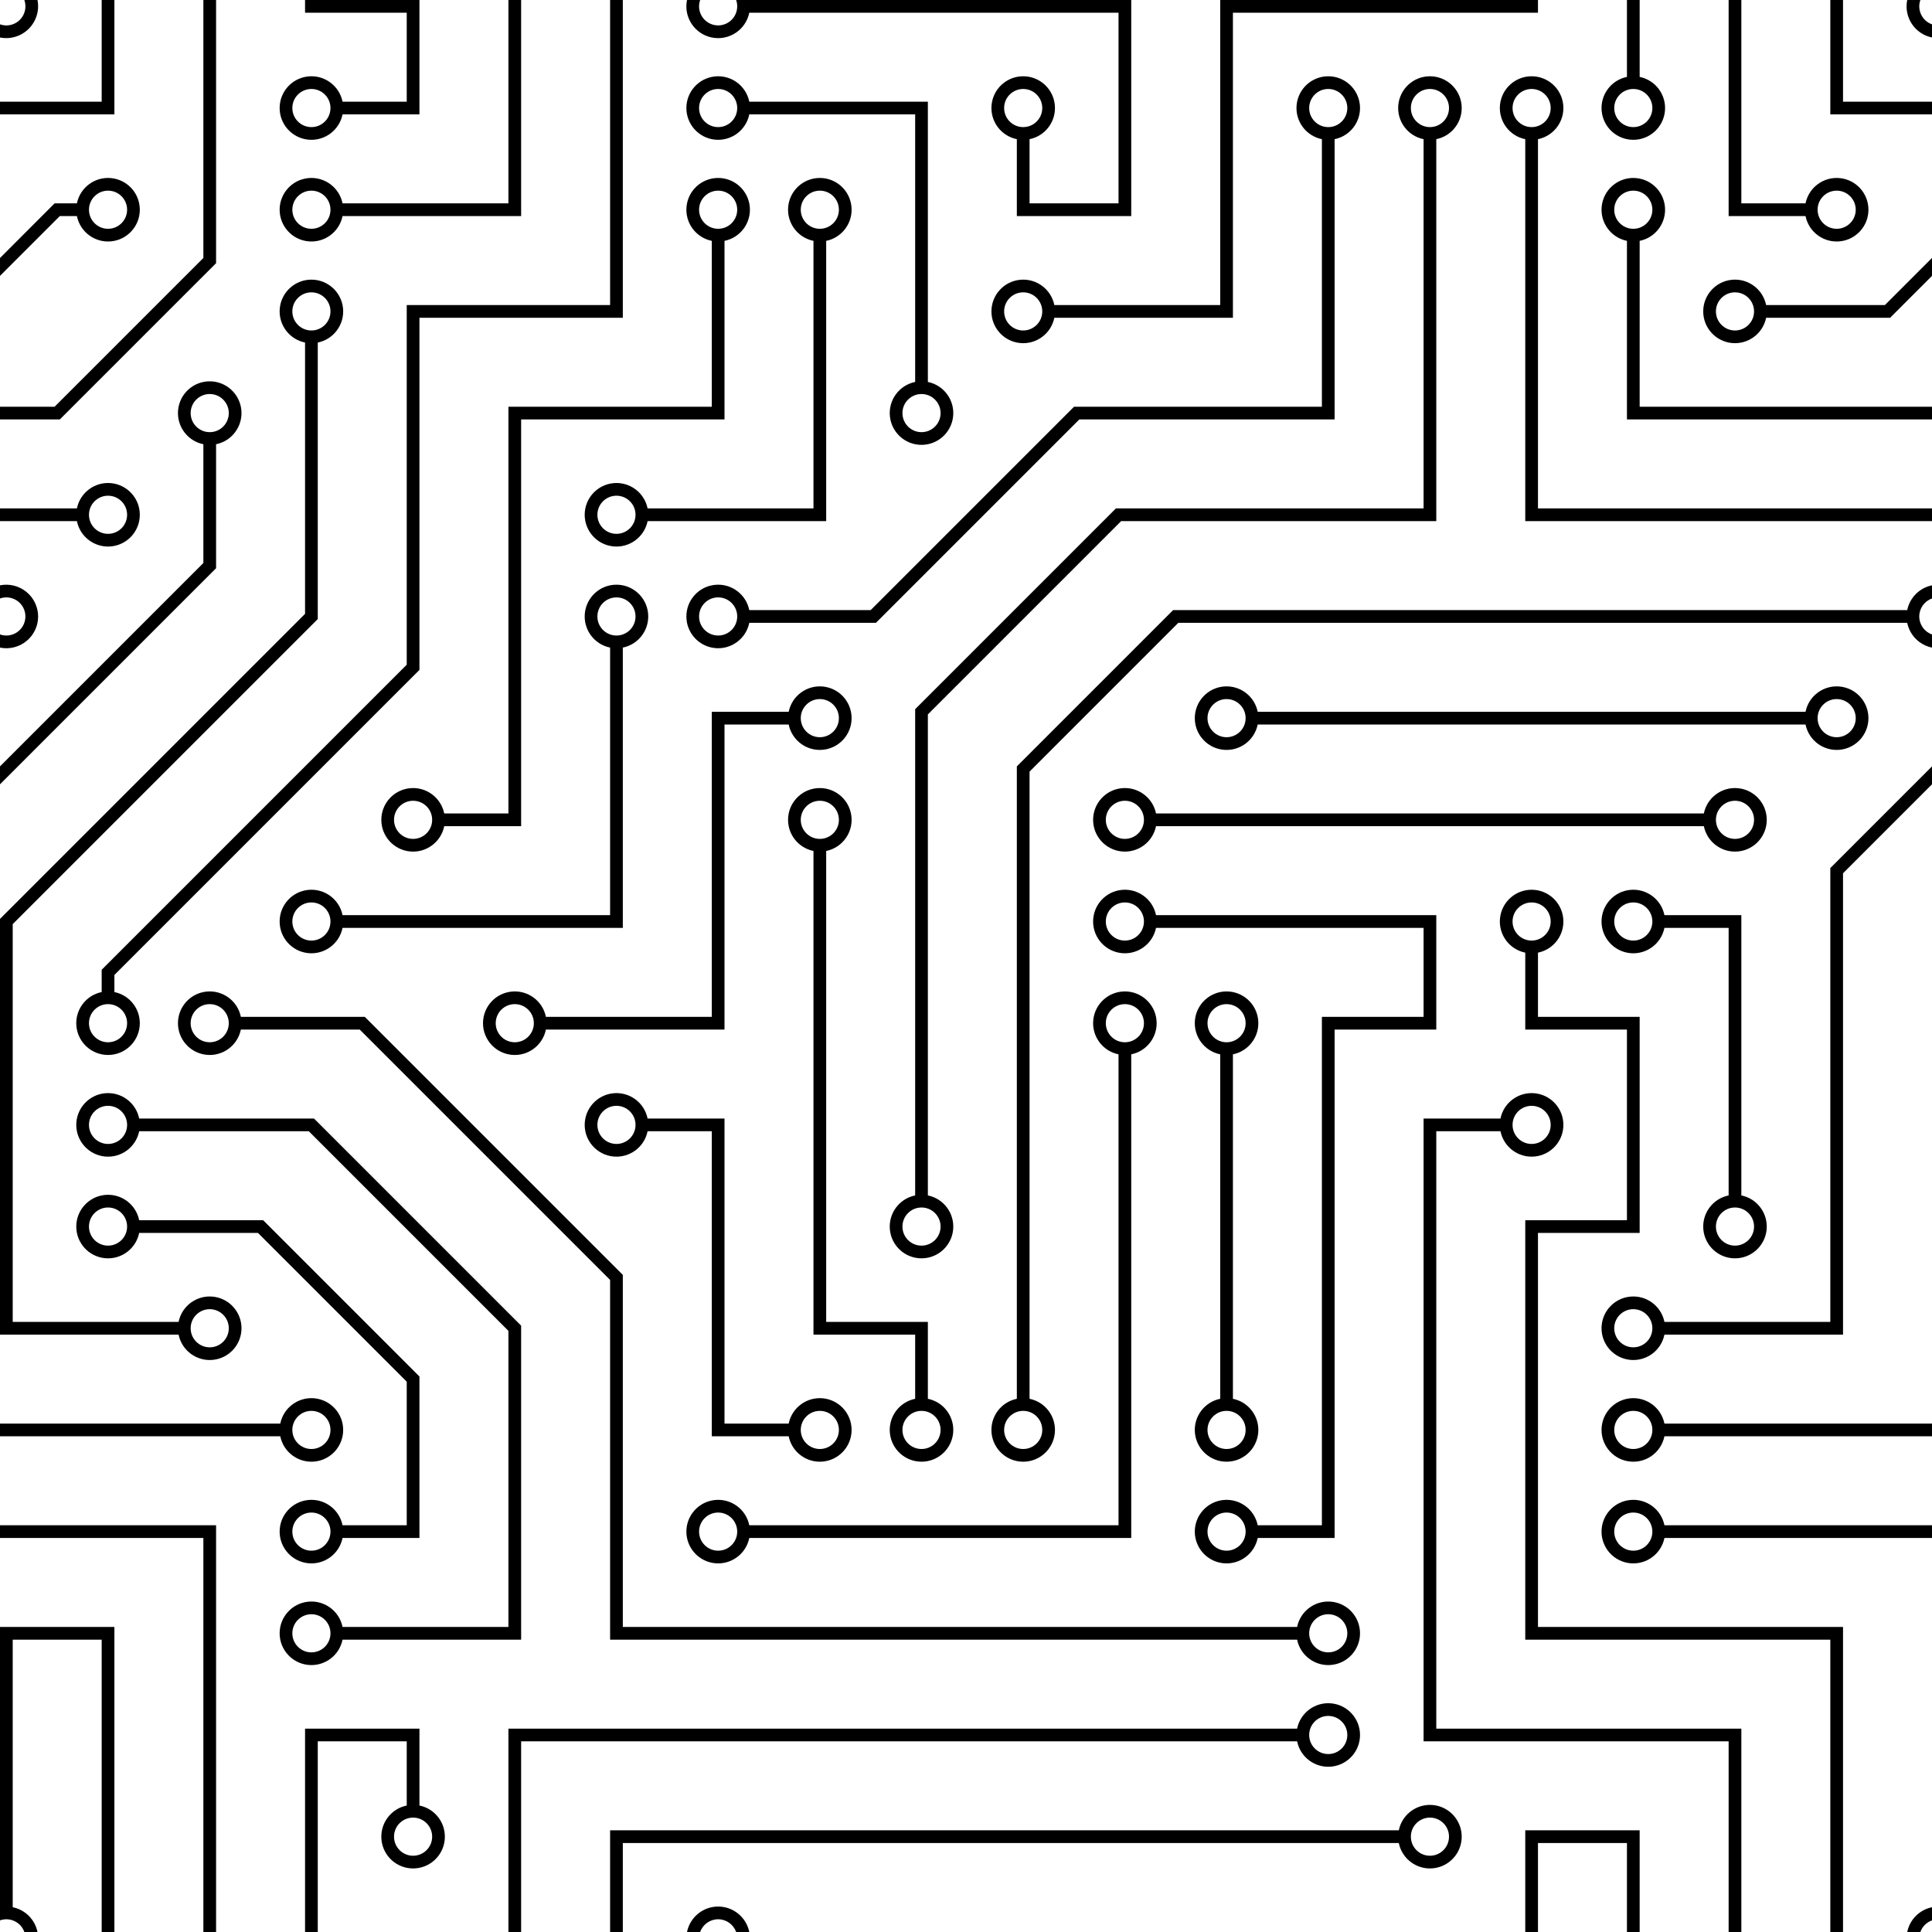
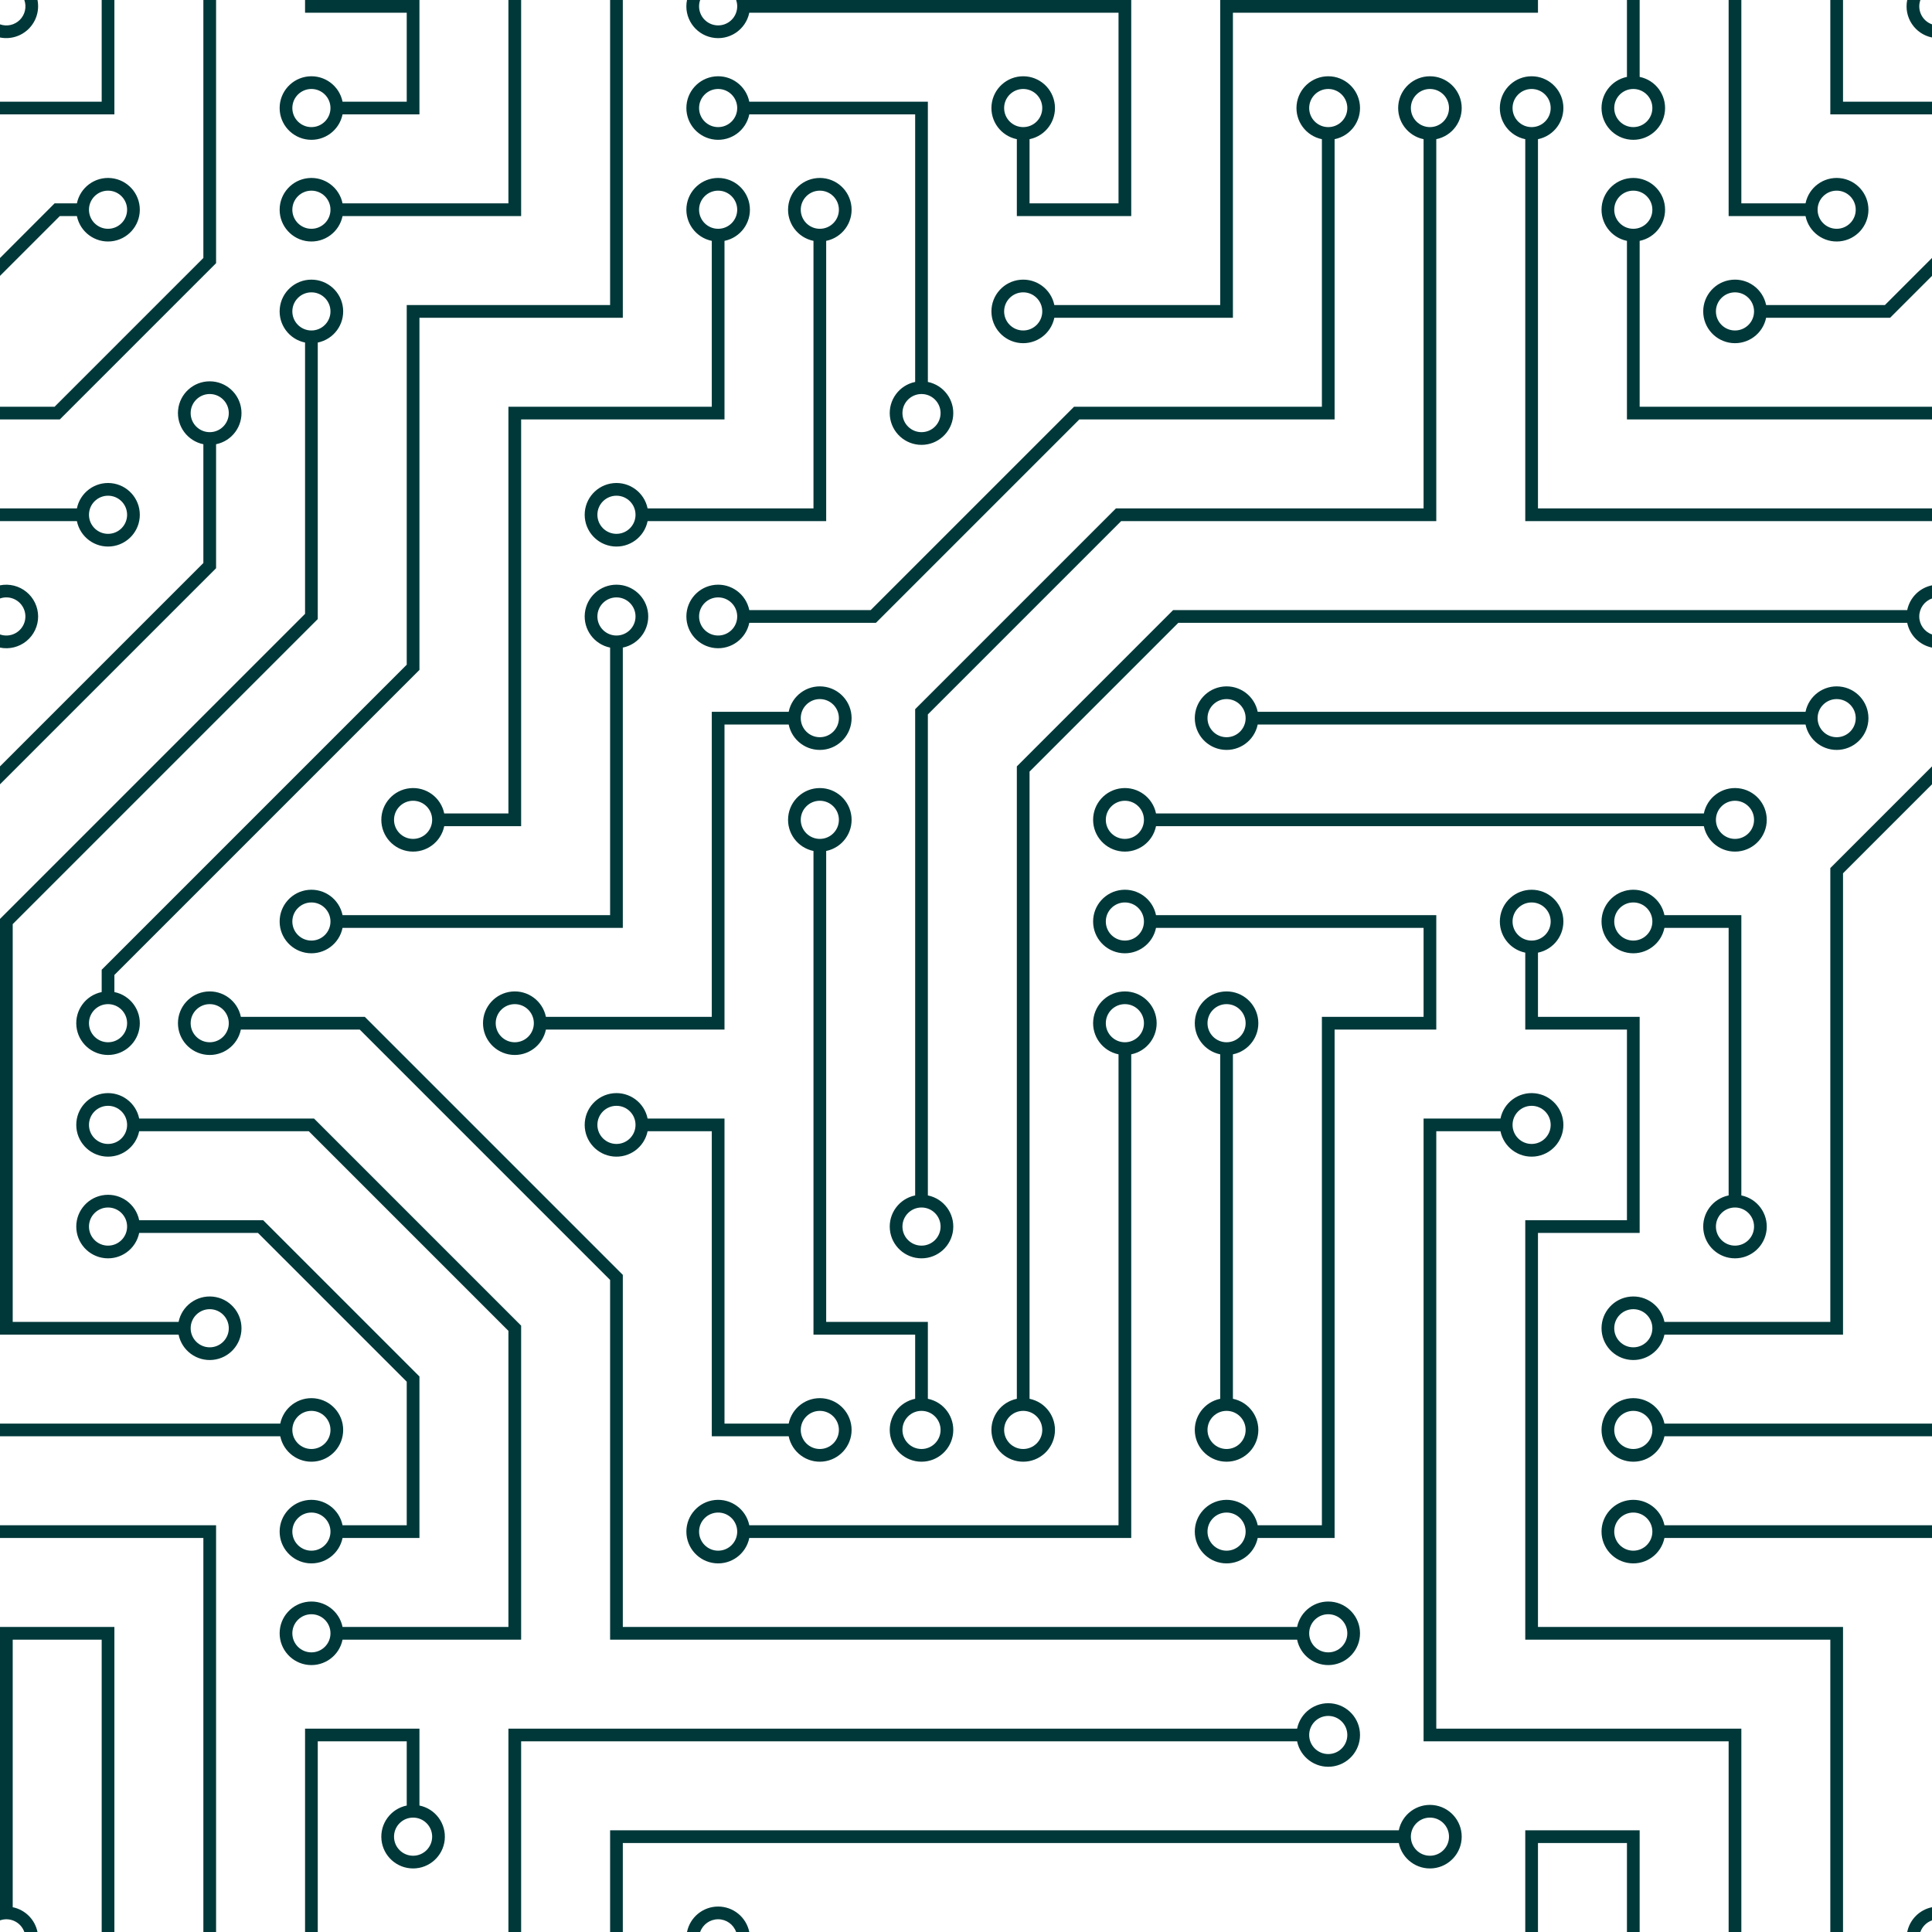
<svg xmlns="http://www.w3.org/2000/svg" viewBox="0 0 304 304" width="304" height="304">
-   <path fill="#000" d="M44.1 224a5 5 0 1 1 0 2H0v-2h44.1zm160 48a5 5 0 1 1 0 2H82v-2h122.1zm57.8-46a5 5 0 1 1 0-2H304v2h-42.1zm0 16a5 5 0 1 1 0-2H304v2h-42.1zm6.2-114a5 5 0 1 1 0 2h-86.2a5 5 0 1 1 0-2h86.2zm-256-48a5 5 0 1 1 0 2H0v-2h12.1zm185.8 34a5 5 0 1 1 0-2h86.2a5 5 0 1 1 0 2h-86.2zM258 12.1a5 5 0 1 1-2 0V0h2v12.1zm-64 208a5 5 0 1 1-2 0v-54.2a5 5 0 1 1 2 0v54.2zm48-198.2V80h62v2h-64V21.9a5 5 0 1 1 2 0zm16 16V64h46v2h-48V37.9a5 5 0 1 1 2 0zm-128 96V208h16v12.1a5 5 0 1 1-2 0V210h-16v-76.1a5 5 0 1 1 2 0zm-5.9-21.9a5 5 0 1 1 0 2H114v48H85.9a5 5 0 1 1 0-2H112v-48h12.1zm-6.2 130a5 5 0 1 1 0-2H176v-74.1a5 5 0 1 1 2 0V242h-60.1zm-16-64a5 5 0 1 1 0-2H114v48h10.1a5 5 0 1 1 0 2H112v-48h-10.1zM66 284.1a5 5 0 1 1-2 0V274H50v30h-2v-32h18v12.1zM236.1 176a5 5 0 1 1 0 2H226v94h48v32h-2v-30h-48v-98h12.1zm25.8-30a5 5 0 1 1 0-2H274v44.1a5 5 0 1 1-2 0V146h-10.1zm-64 96a5 5 0 1 1 0-2H208v-80h16v-14h-42.1a5 5 0 1 1 0-2H226v18h-16v80h-12.1zm86.2-210a5 5 0 1 1 0 2H272V0h2v32h10.1zM98 101.9V146H53.9a5 5 0 1 1 0-2H96v-42.1a5 5 0 1 1 2 0zM53.9 34a5 5 0 1 1 0-2H80V0h2v34H53.9zm60.1 3.9V66H82v64H69.9a5 5 0 1 1 0-2H80V64h32V37.9a5 5 0 1 1 2 0zM101.9 82a5 5 0 1 1 0-2H128V37.9a5 5 0 1 1 2 0V82h-28.1zm16-64a5 5 0 1 1 0-2H146v44.1a5 5 0 1 1-2 0V18h-26.1zm102.2 270a5 5 0 1 1 0 2H98v14h-2v-16h124.1zM242 149.9V160h16v34h-16v62h48v48h-2v-46h-48v-66h16v-30h-16v-12.1a5 5 0 1 1 2 0zM53.9 18a5 5 0 1 1 0-2H64V2H48V0h18v18H53.9zm112 32a5 5 0 1 1 0-2H192V0h50v2h-48v48h-28.1zm-48-48a5 5 0 0 1-9.8-2h2.07a3 3 0 1 0 5.66 0H178v34h-18V21.9a5 5 0 1 1 2 0V32h14V2h-58.1zm0 96a5 5 0 1 1 0-2H137l32-32h39V21.9a5 5 0 1 1 2 0V66h-40.17l-32 32H117.9zm28.1 90.1a5 5 0 1 1-2 0v-76.51L175.59 80H224V21.9a5 5 0 1 1 2 0V82h-49.59L146 112.41v75.69zm16 32a5 5 0 1 1-2 0v-99.51L184.59 96H300.1a5 5 0 0 1 3.9-3.9v2.07a3 3 0 0 0 0 5.66v2.07a5 5 0 0 1-3.9-3.9H185.41L162 121.41v98.69zm-144-64a5 5 0 1 1-2 0v-3.51l48-48V48h32V0h2v50H66v55.41l-48 48v2.69zM50 53.9v43.51l-48 48V208h26.1a5 5 0 1 1 0 2H0v-65.41l48-48V53.9a5 5 0 1 1 2 0zm-16 16V89.41l-34 34v-2.82l32-32V69.9a5 5 0 1 1 2 0zM12.1 32a5 5 0 1 1 0 2H9.41L0 43.41V40.6L8.59 32h3.51zm265.8 18a5 5 0 1 1 0-2h18.69l7.41-7.41v2.82L297.41 50H277.9zm-16 160a5 5 0 1 1 0-2H288v-71.41l16-16v2.82l-14 14V210h-28.1zm-208 32a5 5 0 1 1 0-2H64v-22.59L40.59 194H21.9a5 5 0 1 1 0-2H41.41L66 216.59V242H53.9zm150.2 14a5 5 0 1 1 0 2H96v-56.6L56.6 162H37.9a5 5 0 1 1 0-2h19.5L98 200.6V256h106.1zm-150.2 2a5 5 0 1 1 0-2H80v-46.59L48.59 178H21.9a5 5 0 1 1 0-2H49.41L82 208.59V258H53.9zM34 39.8v1.61L9.41 66H0v-2h8.59L32 40.59V0h2v39.8zM2 300.1a5 5 0 0 1 3.9 3.9H3.83A3 3 0 0 0 0 302.17V256h18v48h-2v-46H2v42.1zM34 241v63h-2v-62H0v-2h34v1zM17 18H0v-2h16V0h2v18h-1zm273-2h14v2h-16V0h2v16zm-32 273v15h-2v-14h-14v14h-2v-16h18v1zM0 92.1A5.02 5.02 0 0 1 6 97a5 5 0 0 1-6 4.9v-2.07a3 3 0 1 0 0-5.66V92.1zM80 272h2v32h-2v-32zm37.9 32h-2.07a3 3 0 0 0-5.66 0h-2.07a5 5 0 0 1 9.8 0zM5.9 0A5.02 5.02 0 0 1 0 5.9V3.83A3 3 0 0 0 3.83 0H5.9zm294.2 0h2.07A3 3 0 0 0 304 3.83V5.9a5 5 0 0 1-3.9-5.9zm3.9 300.1v2.07a3 3 0 0 0-1.83 1.83h-2.07a5 5 0 0 1 3.9-3.9zM97 100a3 3 0 1 0 0-6 3 3 0 0 0 0 6zm0-16a3 3 0 1 0 0-6 3 3 0 0 0 0 6zm16 16a3 3 0 1 0 0-6 3 3 0 0 0 0 6zm16 16a3 3 0 1 0 0-6 3 3 0 0 0 0 6zm0 16a3 3 0 1 0 0-6 3 3 0 0 0 0 6zm-48 32a3 3 0 1 0 0-6 3 3 0 0 0 0 6zm16 16a3 3 0 1 0 0-6 3 3 0 0 0 0 6zm32 48a3 3 0 1 0 0-6 3 3 0 0 0 0 6zm-16 16a3 3 0 1 0 0-6 3 3 0 0 0 0 6zm32-16a3 3 0 1 0 0-6 3 3 0 0 0 0 6zm0-32a3 3 0 1 0 0-6 3 3 0 0 0 0 6zm16 32a3 3 0 1 0 0-6 3 3 0 0 0 0 6zm32 16a3 3 0 1 0 0-6 3 3 0 0 0 0 6zm0-16a3 3 0 1 0 0-6 3 3 0 0 0 0 6zm-16-64a3 3 0 1 0 0-6 3 3 0 0 0 0 6zm16 0a3 3 0 1 0 0-6 3 3 0 0 0 0 6zm16 96a3 3 0 1 0 0-6 3 3 0 0 0 0 6zm0 16a3 3 0 1 0 0-6 3 3 0 0 0 0 6zm16 16a3 3 0 1 0 0-6 3 3 0 0 0 0 6zm16-144a3 3 0 1 0 0-6 3 3 0 0 0 0 6zm0 32a3 3 0 1 0 0-6 3 3 0 0 0 0 6zm16-32a3 3 0 1 0 0-6 3 3 0 0 0 0 6zm16-16a3 3 0 1 0 0-6 3 3 0 0 0 0 6zm-96 0a3 3 0 1 0 0-6 3 3 0 0 0 0 6zm0 16a3 3 0 1 0 0-6 3 3 0 0 0 0 6zm16-32a3 3 0 1 0 0-6 3 3 0 0 0 0 6zm96 0a3 3 0 1 0 0-6 3 3 0 0 0 0 6zm-16-64a3 3 0 1 0 0-6 3 3 0 0 0 0 6zm16-16a3 3 0 1 0 0-6 3 3 0 0 0 0 6zm-32 0a3 3 0 1 0 0-6 3 3 0 0 0 0 6zm0-16a3 3 0 1 0 0-6 3 3 0 0 0 0 6zm-16 0a3 3 0 1 0 0-6 3 3 0 0 0 0 6zm-16 0a3 3 0 1 0 0-6 3 3 0 0 0 0 6zm-16 0a3 3 0 1 0 0-6 3 3 0 0 0 0 6zM49 36a3 3 0 1 0 0-6 3 3 0 0 0 0 6zm-32 0a3 3 0 1 0 0-6 3 3 0 0 0 0 6zm32 16a3 3 0 1 0 0-6 3 3 0 0 0 0 6zM33 68a3 3 0 1 0 0-6 3 3 0 0 0 0 6zm16-48a3 3 0 1 0 0-6 3 3 0 0 0 0 6zm0 240a3 3 0 1 0 0-6 3 3 0 0 0 0 6zm16 32a3 3 0 1 0 0-6 3 3 0 0 0 0 6zm-16-64a3 3 0 1 0 0-6 3 3 0 0 0 0 6zm0 16a3 3 0 1 0 0-6 3 3 0 0 0 0 6zm-16-32a3 3 0 1 0 0-6 3 3 0 0 0 0 6zm80-176a3 3 0 1 0 0-6 3 3 0 0 0 0 6zm16 0a3 3 0 1 0 0-6 3 3 0 0 0 0 6zm-16-16a3 3 0 1 0 0-6 3 3 0 0 0 0 6zm32 48a3 3 0 1 0 0-6 3 3 0 0 0 0 6zm16-16a3 3 0 1 0 0-6 3 3 0 0 0 0 6zm0-32a3 3 0 1 0 0-6 3 3 0 0 0 0 6zm112 176a3 3 0 1 0 0-6 3 3 0 0 0 0 6zm-16 16a3 3 0 1 0 0-6 3 3 0 0 0 0 6zm0 16a3 3 0 1 0 0-6 3 3 0 0 0 0 6zm0 16a3 3 0 1 0 0-6 3 3 0 0 0 0 6zM17 180a3 3 0 1 0 0-6 3 3 0 0 0 0 6zm0 16a3 3 0 1 0 0-6 3 3 0 0 0 0 6zm0-32a3 3 0 1 0 0-6 3 3 0 0 0 0 6zm16 0a3 3 0 1 0 0-6 3 3 0 0 0 0 6zM17 84a3 3 0 1 0 0-6 3 3 0 0 0 0 6zm32 64a3 3 0 1 0 0-6 3 3 0 0 0 0 6zm16-16a3 3 0 1 0 0-6 3 3 0 0 0 0 6z" />
+   <path fill="#003839" d="M44.1 224a5 5 0 1 1 0 2H0v-2h44.1zm160 48a5 5 0 1 1 0 2H82v-2h122.1zm57.8-46a5 5 0 1 1 0-2H304v2h-42.1zm0 16a5 5 0 1 1 0-2H304v2h-42.1zm6.2-114a5 5 0 1 1 0 2h-86.2a5 5 0 1 1 0-2h86.2zm-256-48a5 5 0 1 1 0 2H0v-2h12.1zm185.8 34a5 5 0 1 1 0-2h86.2a5 5 0 1 1 0 2h-86.2zM258 12.1a5 5 0 1 1-2 0V0h2v12.1zm-64 208a5 5 0 1 1-2 0v-54.2a5 5 0 1 1 2 0v54.2zm48-198.2V80h62v2h-64V21.9a5 5 0 1 1 2 0zm16 16V64h46v2h-48V37.9a5 5 0 1 1 2 0zm-128 96V208h16v12.1a5 5 0 1 1-2 0V210h-16v-76.1a5 5 0 1 1 2 0zm-5.9-21.9a5 5 0 1 1 0 2H114v48H85.9a5 5 0 1 1 0-2H112v-48h12.1zm-6.2 130a5 5 0 1 1 0-2H176v-74.1a5 5 0 1 1 2 0V242h-60.1zm-16-64a5 5 0 1 1 0-2H114v48h10.1a5 5 0 1 1 0 2H112v-48h-10.1zM66 284.1a5 5 0 1 1-2 0V274H50v30h-2v-32h18v12.1zM236.1 176a5 5 0 1 1 0 2H226v94h48v32h-2v-30h-48v-98h12.1zm25.8-30a5 5 0 1 1 0-2H274v44.1a5 5 0 1 1-2 0V146h-10.1zm-64 96a5 5 0 1 1 0-2H208v-80h16v-14h-42.1a5 5 0 1 1 0-2H226v18h-16v80h-12.1zm86.2-210a5 5 0 1 1 0 2H272V0h2v32h10.1zM98 101.9V146H53.9a5 5 0 1 1 0-2H96v-42.1a5 5 0 1 1 2 0zM53.9 34a5 5 0 1 1 0-2H80V0h2v34H53.9zm60.1 3.9V66H82v64H69.9a5 5 0 1 1 0-2H80V64h32V37.9a5 5 0 1 1 2 0zM101.9 82a5 5 0 1 1 0-2H128V37.9a5 5 0 1 1 2 0V82h-28.1zm16-64a5 5 0 1 1 0-2H146v44.1a5 5 0 1 1-2 0V18h-26.1zm102.2 270a5 5 0 1 1 0 2H98v14h-2v-16h124.1zM242 149.9V160h16v34h-16v62h48v48h-2v-46h-48v-66h16v-30h-16v-12.1a5 5 0 1 1 2 0zM53.9 18a5 5 0 1 1 0-2H64V2H48V0h18v18H53.9zm112 32a5 5 0 1 1 0-2H192V0h50v2h-48v48h-28.1zm-48-48a5 5 0 0 1-9.8-2h2.07a3 3 0 1 0 5.66 0H178v34h-18V21.9a5 5 0 1 1 2 0V32h14V2h-58.1zm0 96a5 5 0 1 1 0-2H137l32-32h39V21.9a5 5 0 1 1 2 0V66h-40.17l-32 32H117.9zm28.1 90.1a5 5 0 1 1-2 0v-76.51L175.59 80H224V21.9a5 5 0 1 1 2 0V82h-49.59L146 112.41v75.69zm16 32a5 5 0 1 1-2 0v-99.51L184.59 96H300.1a5 5 0 0 1 3.9-3.9v2.07a3 3 0 0 0 0 5.66v2.07a5 5 0 0 1-3.9-3.9H185.41L162 121.41v98.69zm-144-64a5 5 0 1 1-2 0v-3.51l48-48V48h32V0h2v50H66v55.41l-48 48v2.69zM50 53.9v43.51l-48 48V208h26.1a5 5 0 1 1 0 2H0v-65.41l48-48V53.9a5 5 0 1 1 2 0zm-16 16V89.41l-34 34v-2.82l32-32V69.9a5 5 0 1 1 2 0zM12.1 32a5 5 0 1 1 0 2H9.41L0 43.41V40.6L8.59 32h3.51zm265.8 18a5 5 0 1 1 0-2h18.69l7.41-7.41v2.82L297.41 50H277.9zm-16 160a5 5 0 1 1 0-2H288v-71.41l16-16v2.82l-14 14V210h-28.1zm-208 32a5 5 0 1 1 0-2H64v-22.59L40.59 194H21.9a5 5 0 1 1 0-2H41.41L66 216.59V242H53.9zm150.2 14a5 5 0 1 1 0 2H96v-56.6L56.6 162H37.9a5 5 0 1 1 0-2h19.5L98 200.6V256h106.1zm-150.2 2a5 5 0 1 1 0-2H80v-46.59L48.59 178H21.9a5 5 0 1 1 0-2H49.41L82 208.59V258H53.9zM34 39.8v1.61L9.41 66H0v-2h8.59L32 40.59V0h2v39.8zM2 300.1a5 5 0 0 1 3.9 3.9H3.83A3 3 0 0 0 0 302.17V256h18v48h-2v-46H2v42.1zM34 241v63h-2v-62H0v-2h34v1zM17 18H0v-2h16V0h2v18h-1zm273-2h14v2h-16V0h2v16zm-32 273v15h-2v-14h-14v14h-2v-16h18v1zM0 92.1A5.02 5.02 0 0 1 6 97a5 5 0 0 1-6 4.9v-2.07a3 3 0 1 0 0-5.66V92.1zM80 272h2v32h-2v-32zm37.9 32h-2.07a3 3 0 0 0-5.66 0h-2.07a5 5 0 0 1 9.8 0zM5.9 0A5.02 5.02 0 0 1 0 5.9V3.83A3 3 0 0 0 3.83 0H5.9zm294.2 0h2.07A3 3 0 0 0 304 3.83V5.9a5 5 0 0 1-3.9-5.9zm3.9 300.1v2.07a3 3 0 0 0-1.83 1.83h-2.07a5 5 0 0 1 3.9-3.9zM97 100a3 3 0 1 0 0-6 3 3 0 0 0 0 6zm0-16a3 3 0 1 0 0-6 3 3 0 0 0 0 6zm16 16a3 3 0 1 0 0-6 3 3 0 0 0 0 6zm16 16a3 3 0 1 0 0-6 3 3 0 0 0 0 6zm0 16a3 3 0 1 0 0-6 3 3 0 0 0 0 6zm-48 32a3 3 0 1 0 0-6 3 3 0 0 0 0 6zm16 16a3 3 0 1 0 0-6 3 3 0 0 0 0 6zm32 48a3 3 0 1 0 0-6 3 3 0 0 0 0 6zm-16 16a3 3 0 1 0 0-6 3 3 0 0 0 0 6zm32-16a3 3 0 1 0 0-6 3 3 0 0 0 0 6zm0-32a3 3 0 1 0 0-6 3 3 0 0 0 0 6zm16 32a3 3 0 1 0 0-6 3 3 0 0 0 0 6zm32 16a3 3 0 1 0 0-6 3 3 0 0 0 0 6zm0-16a3 3 0 1 0 0-6 3 3 0 0 0 0 6zm-16-64a3 3 0 1 0 0-6 3 3 0 0 0 0 6zm16 0a3 3 0 1 0 0-6 3 3 0 0 0 0 6zm16 96a3 3 0 1 0 0-6 3 3 0 0 0 0 6zm0 16a3 3 0 1 0 0-6 3 3 0 0 0 0 6zm16 16a3 3 0 1 0 0-6 3 3 0 0 0 0 6zm16-144a3 3 0 1 0 0-6 3 3 0 0 0 0 6zm0 32a3 3 0 1 0 0-6 3 3 0 0 0 0 6zm16-32a3 3 0 1 0 0-6 3 3 0 0 0 0 6zm16-16a3 3 0 1 0 0-6 3 3 0 0 0 0 6zm-96 0a3 3 0 1 0 0-6 3 3 0 0 0 0 6zm0 16a3 3 0 1 0 0-6 3 3 0 0 0 0 6zm16-32a3 3 0 1 0 0-6 3 3 0 0 0 0 6zm96 0a3 3 0 1 0 0-6 3 3 0 0 0 0 6zm-16-64a3 3 0 1 0 0-6 3 3 0 0 0 0 6zm16-16a3 3 0 1 0 0-6 3 3 0 0 0 0 6zm-32 0a3 3 0 1 0 0-6 3 3 0 0 0 0 6zm0-16a3 3 0 1 0 0-6 3 3 0 0 0 0 6zm-16 0a3 3 0 1 0 0-6 3 3 0 0 0 0 6zm-16 0a3 3 0 1 0 0-6 3 3 0 0 0 0 6zm-16 0a3 3 0 1 0 0-6 3 3 0 0 0 0 6zM49 36a3 3 0 1 0 0-6 3 3 0 0 0 0 6zm-32 0a3 3 0 1 0 0-6 3 3 0 0 0 0 6zm32 16a3 3 0 1 0 0-6 3 3 0 0 0 0 6zM33 68a3 3 0 1 0 0-6 3 3 0 0 0 0 6zm16-48a3 3 0 1 0 0-6 3 3 0 0 0 0 6zm0 240a3 3 0 1 0 0-6 3 3 0 0 0 0 6zm16 32a3 3 0 1 0 0-6 3 3 0 0 0 0 6zm-16-64a3 3 0 1 0 0-6 3 3 0 0 0 0 6zm0 16a3 3 0 1 0 0-6 3 3 0 0 0 0 6zm-16-32a3 3 0 1 0 0-6 3 3 0 0 0 0 6zm80-176a3 3 0 1 0 0-6 3 3 0 0 0 0 6zm16 0a3 3 0 1 0 0-6 3 3 0 0 0 0 6zm-16-16a3 3 0 1 0 0-6 3 3 0 0 0 0 6zm32 48a3 3 0 1 0 0-6 3 3 0 0 0 0 6zm16-16a3 3 0 1 0 0-6 3 3 0 0 0 0 6zm0-32a3 3 0 1 0 0-6 3 3 0 0 0 0 6zm112 176a3 3 0 1 0 0-6 3 3 0 0 0 0 6zm-16 16a3 3 0 1 0 0-6 3 3 0 0 0 0 6zm0 16a3 3 0 1 0 0-6 3 3 0 0 0 0 6zm0 16a3 3 0 1 0 0-6 3 3 0 0 0 0 6zM17 180a3 3 0 1 0 0-6 3 3 0 0 0 0 6zm0 16a3 3 0 1 0 0-6 3 3 0 0 0 0 6zm0-32a3 3 0 1 0 0-6 3 3 0 0 0 0 6zm16 0a3 3 0 1 0 0-6 3 3 0 0 0 0 6zM17 84a3 3 0 1 0 0-6 3 3 0 0 0 0 6zm32 64a3 3 0 1 0 0-6 3 3 0 0 0 0 6zm16-16a3 3 0 1 0 0-6 3 3 0 0 0 0 6z" />
</svg>
